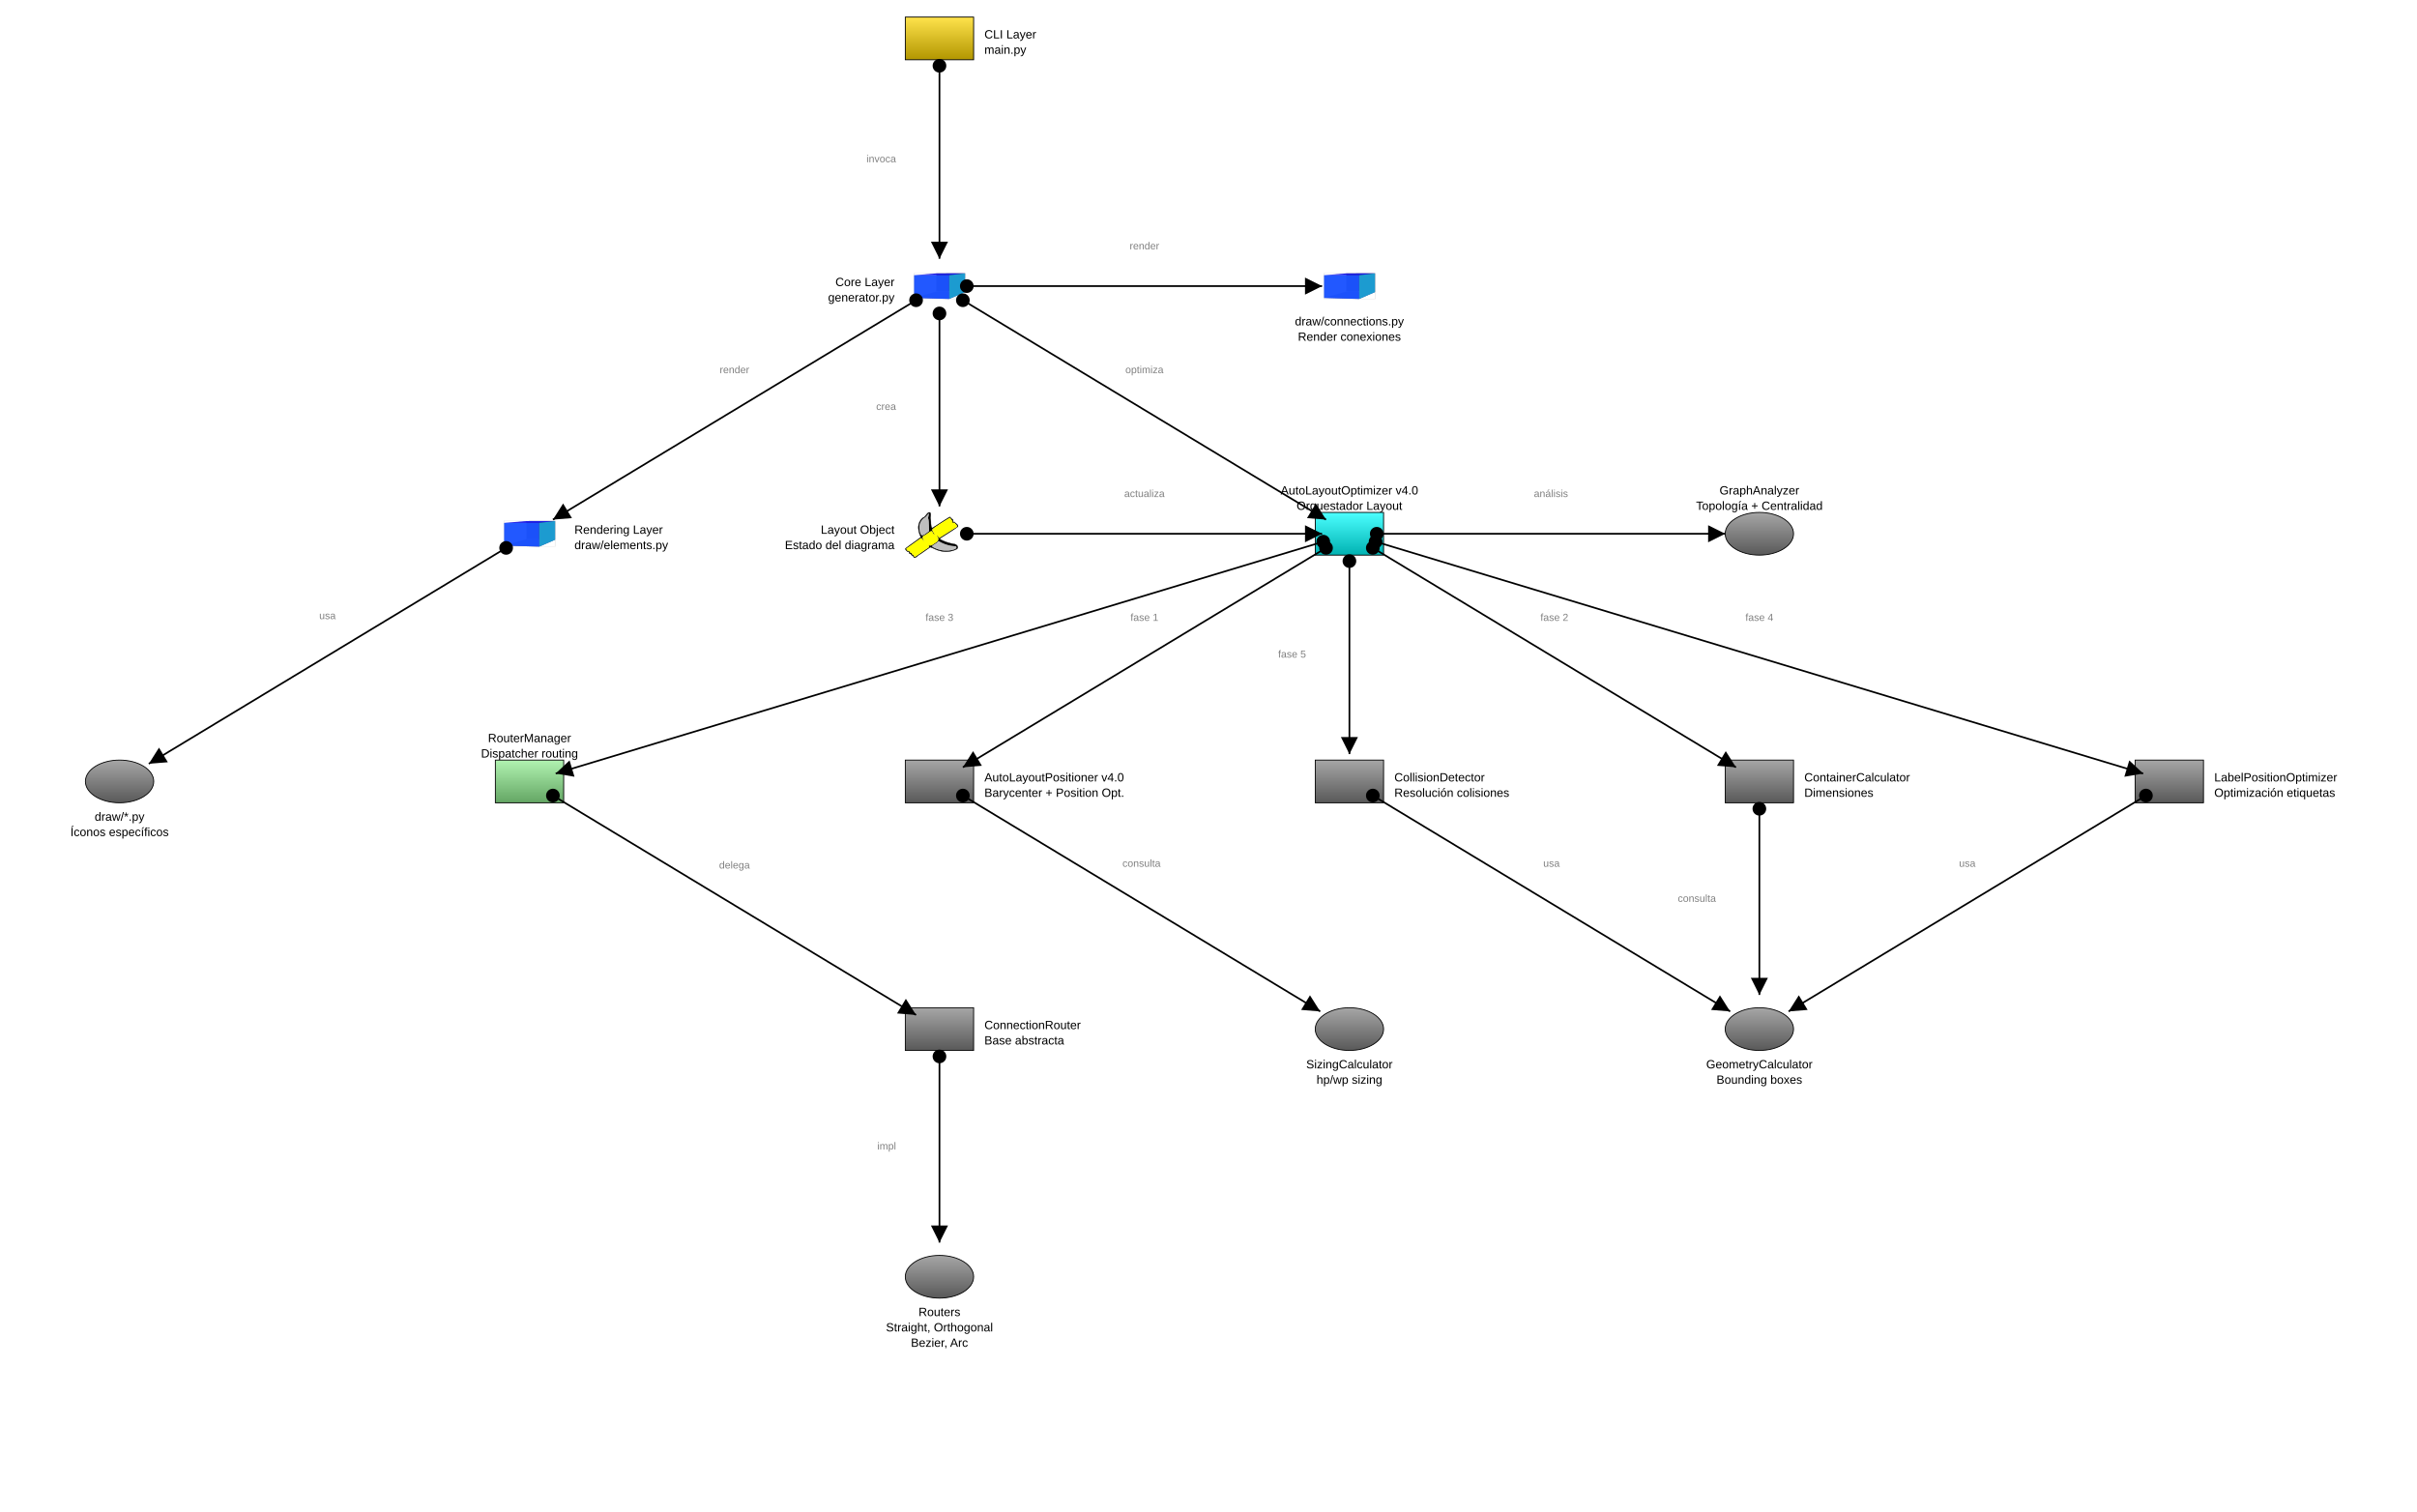
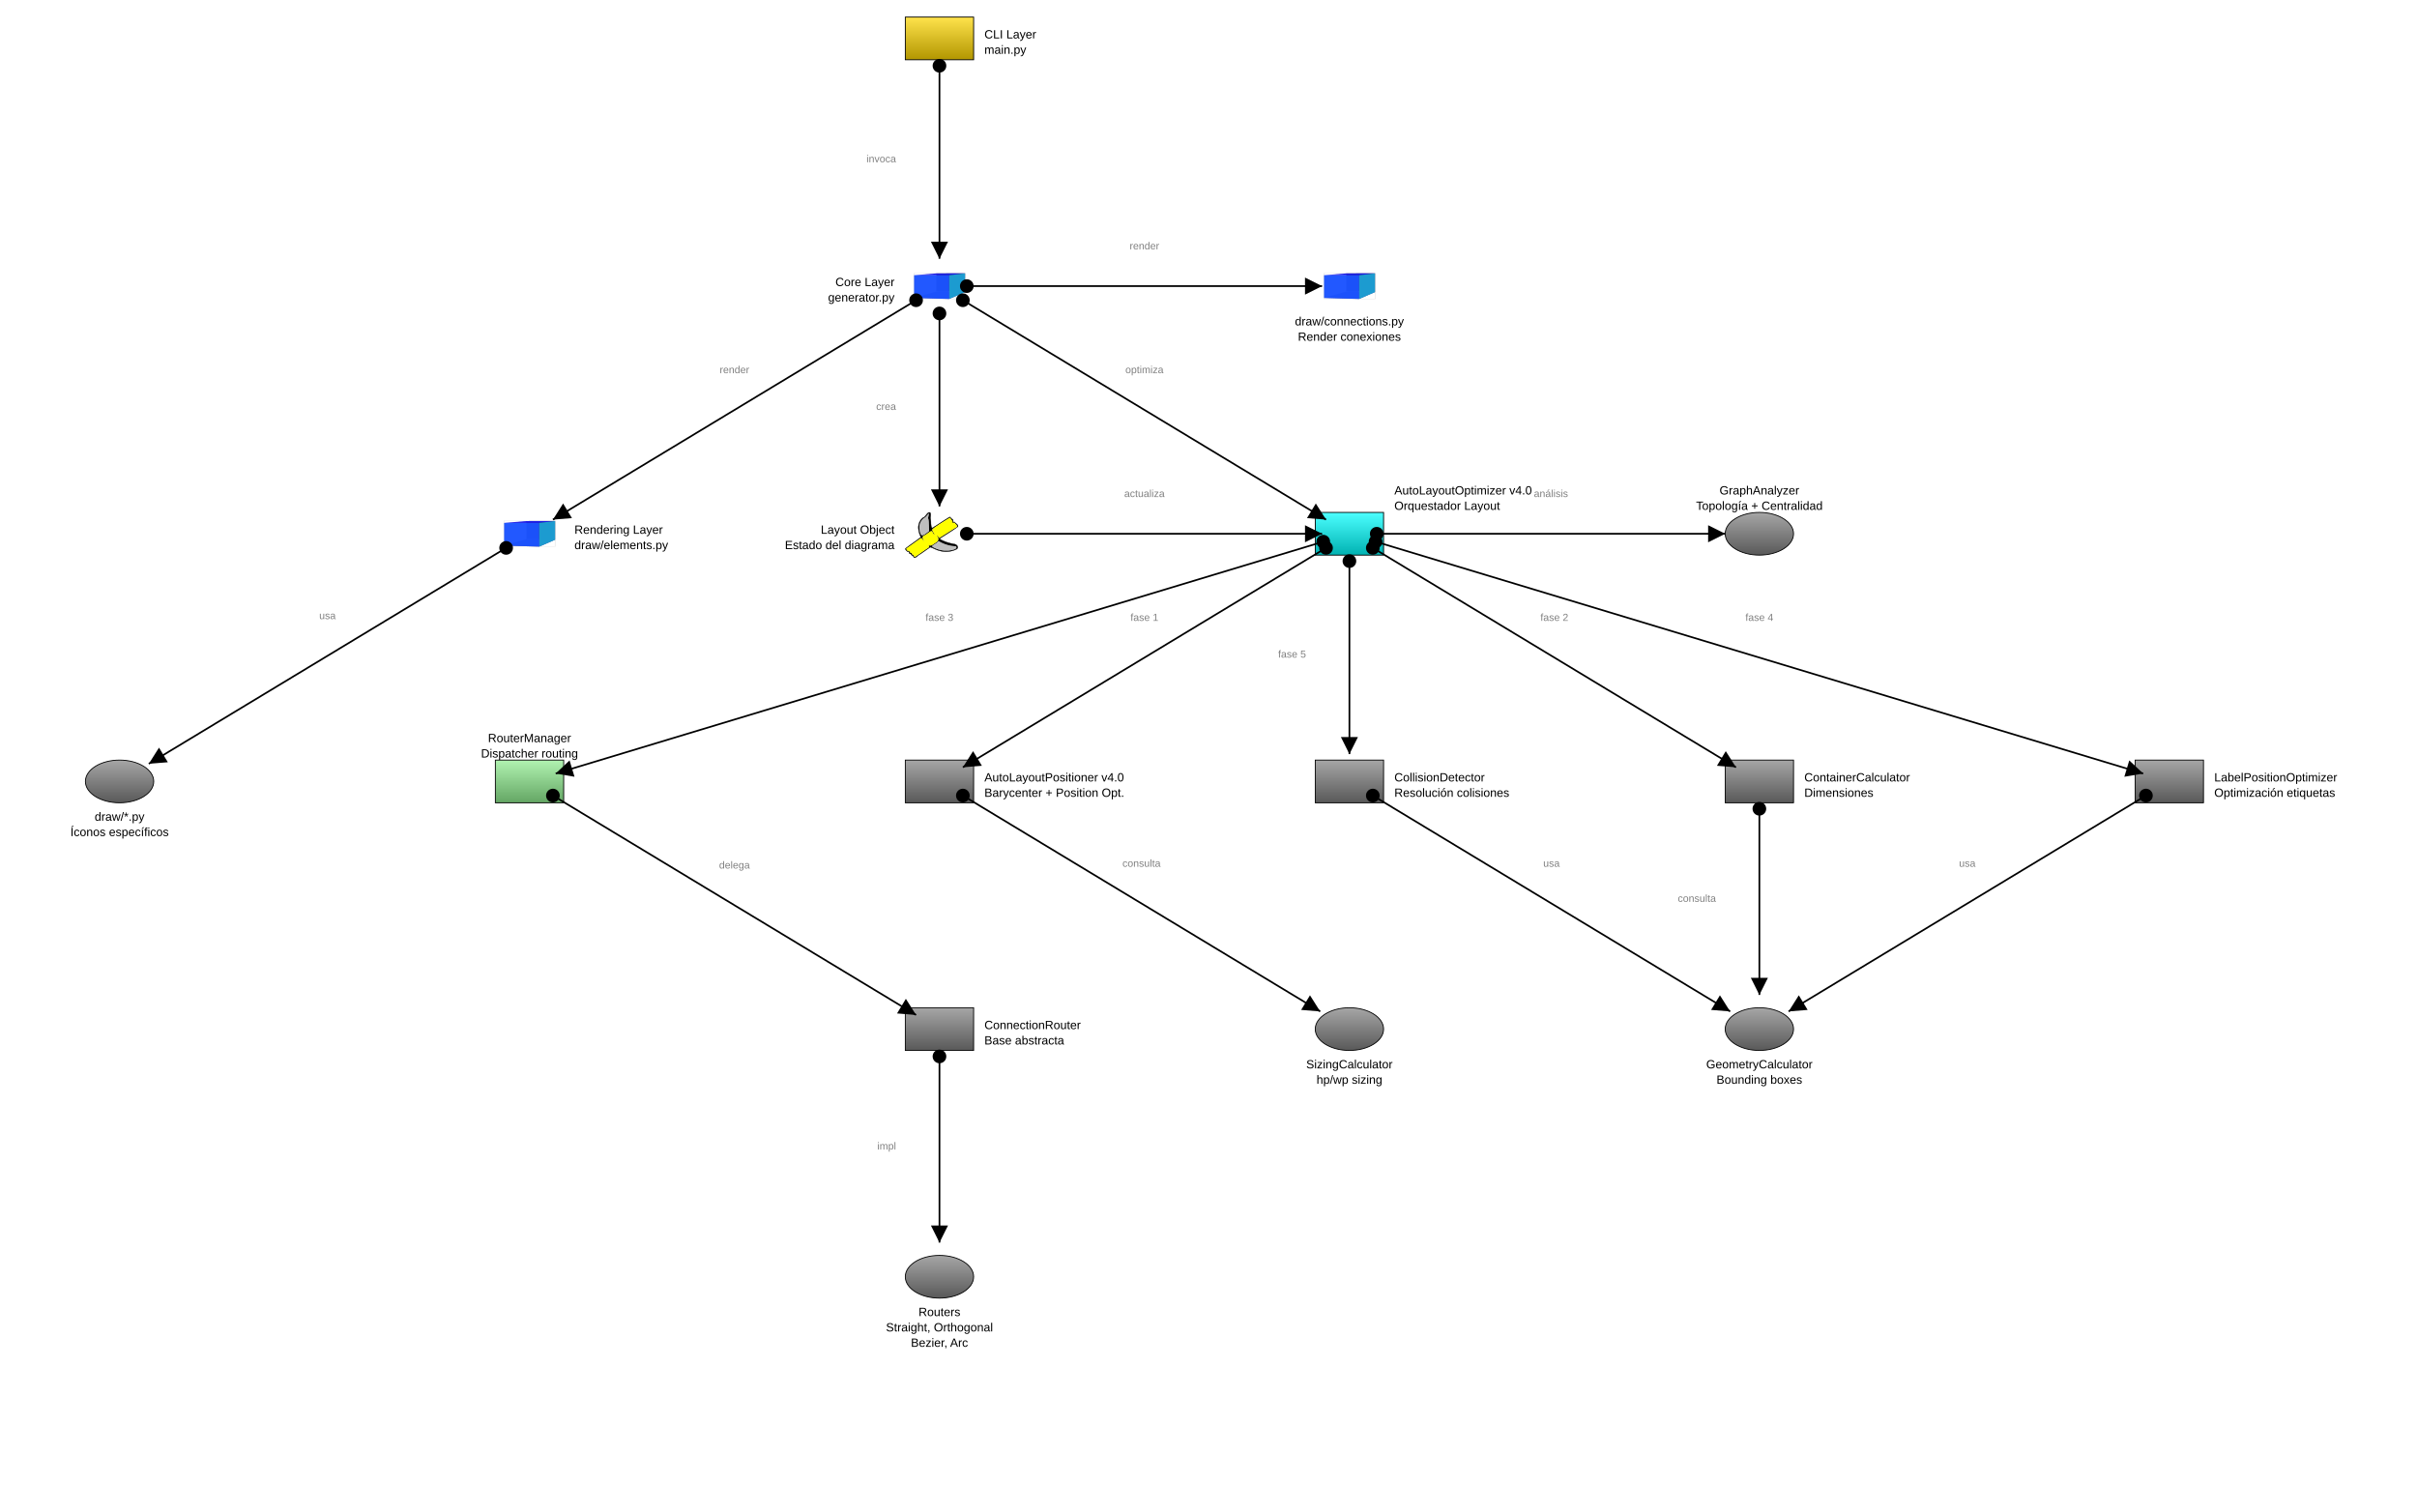
<svg xmlns="http://www.w3.org/2000/svg" baseProfile="full" height="1770.0" version="1.1" viewBox="0,0,2830.0,1770.0" width="2830.0">
  <defs>
    <marker id="arrow-end" markerHeight="10" markerWidth="10" orient="auto" refX="10" refY="5">
      <path d="M 0 0 L 10 5 L 0 10 z" fill="black" />
    </marker>
    <marker id="arrow-start" markerHeight="10" markerWidth="10" orient="auto" refX="0" refY="5">
      <path d="M 10 0 L 0 5 L 10 10 z" fill="black" />
    </marker>
    <marker id="circle-start" markerHeight="10" markerWidth="10" orient="auto" refX="5" refY="5">
      <circle cx="5" cy="5" fill="black" r="4" />
    </marker>
    <marker id="circle-end" markerHeight="10" markerWidth="10" orient="auto" refX="5" refY="5">
      <circle cx="5" cy="5" fill="black" r="4" />
    </marker>
    <linearGradient id="gradient-cli" x1="0%" x2="0%" y1="0%" y2="100%">
      <stop offset="0%" stop-color="#ffe34c" />
      <stop offset="100%" stop-color="#b29600" />
    </linearGradient>
    <linearGradient id="gradient-generator" x1="0%" x2="0%" y1="0%" y2="100%">
      <stop offset="0%" stop-color="#ffc04c" />
      <stop offset="100%" stop-color="#b27300" />
    </linearGradient>
    <linearGradient id="gradient-optimizer" x1="0%" x2="0%" y1="0%" y2="100%">
      <stop offset="0%" stop-color="#4cffff" />
      <stop offset="100%" stop-color="#00b2b2" />
    </linearGradient>
    <linearGradient id="gradient-positioner" x1="0%" x2="0%" y1="0%" y2="100%">
      <stop offset="0%" stop-color="#a6a6a6" />
      <stop offset="100%" stop-color="#595959" />
    </linearGradient>
    <linearGradient id="gradient-container-calc" x1="0%" x2="0%" y1="0%" y2="100%">
      <stop offset="0%" stop-color="#a6a6a6" />
      <stop offset="100%" stop-color="#595959" />
    </linearGradient>
    <linearGradient id="gradient-sizing" x1="0%" x2="0%" y1="0%" y2="100%">
      <stop offset="0%" stop-color="#a6a6a6" />
      <stop offset="100%" stop-color="#595959" />
    </linearGradient>
    <linearGradient id="gradient-geometry" x1="0%" x2="0%" y1="0%" y2="100%">
      <stop offset="0%" stop-color="#a6a6a6" />
      <stop offset="100%" stop-color="#595959" />
    </linearGradient>
    <linearGradient id="gradient-router-manager" x1="0%" x2="0%" y1="0%" y2="100%">
      <stop offset="0%" stop-color="#b1f3b1" />
      <stop offset="100%" stop-color="#64a664" />
    </linearGradient>
    <linearGradient id="gradient-router-base" x1="0%" x2="0%" y1="0%" y2="100%">
      <stop offset="0%" stop-color="#a6a6a6" />
      <stop offset="100%" stop-color="#595959" />
    </linearGradient>
    <linearGradient id="gradient-routers" x1="0%" x2="0%" y1="0%" y2="100%">
      <stop offset="0%" stop-color="#a6a6a6" />
      <stop offset="100%" stop-color="#595959" />
    </linearGradient>
    <linearGradient id="gradient-label-opt" x1="0%" x2="0%" y1="0%" y2="100%">
      <stop offset="0%" stop-color="#a6a6a6" />
      <stop offset="100%" stop-color="#595959" />
    </linearGradient>
    <linearGradient id="gradient-collision-det" x1="0%" x2="0%" y1="0%" y2="100%">
      <stop offset="0%" stop-color="#a6a6a6" />
      <stop offset="100%" stop-color="#595959" />
    </linearGradient>
    <linearGradient id="gradient-graph-analyzer" x1="0%" x2="0%" y1="0%" y2="100%">
      <stop offset="0%" stop-color="#a6a6a6" />
      <stop offset="100%" stop-color="#595959" />
    </linearGradient>
    <linearGradient id="gradient-draw-elements" x1="0%" x2="0%" y1="0%" y2="100%">
      <stop offset="0%" stop-color="#ff917e" />
      <stop offset="100%" stop-color="#b24531" />
    </linearGradient>
    <linearGradient id="gradient-draw-connections" x1="0%" x2="0%" y1="0%" y2="100%">
      <stop offset="0%" stop-color="#a6a6a6" />
      <stop offset="100%" stop-color="#595959" />
    </linearGradient>
    <linearGradient id="gradient-draw-icons" x1="0%" x2="0%" y1="0%" y2="100%">
      <stop offset="0%" stop-color="#a6a6a6" />
      <stop offset="100%" stop-color="#595959" />
    </linearGradient>
  </defs>
  <rect fill="url(#gradient-cli)" height="50" stroke="black" width="80" x="1060.0" y="20.0" />
  <g id="generator">
    <g transform="translate(1070.0,320.0) scale(1.204819,0.6928406) translate(-0.9,-1.4)">
      <path d="M 22.754,32.117 0.945,43 V 4.729 L 22.754,1.57 Z" fill="#e9e9ff" stroke="none" />
      <path d="M 50.713,33.121 V 1.463 L 22.754,1.57 V 32.117 Z" fill="#353564" stroke="none" />
      <path d="M 50.713,33.121 35.296,44.771 0.945,43 22.754,32.117 Z" fill="#4d4d9f" stroke="none" />
      <path d="M 50.713,1.463 35.296,4.738 0.945,4.729 22.754,1.57 Z" fill="#1c1ce6" opacity="1" stroke="none" />
      <path d="M 35.296,44.771 V 4.738 L 0.945,4.729 V 43 Z" fill="#1a52ff" opacity="0.96" stroke="none" />
      <path d="M 50.713,33.121 35.296,44.771 V 4.738 L 50.713,1.463 Z" fill="#1c9bd0" stroke="none" />
      <rect fill="none" height="43.3" opacity="0.67" stroke="#cbcbcb" stroke-width="0.48" width="49.8" x="0.9" y="1.4" />
    </g>
  </g>
  <path d="m 33.383,8e-4 c -3.861,1.276 -4.632,6.375 -8.714,7.581 -4.764,3.802 -7.027,10.143 -6.166,16.126 0.332,3.889 1.752,7.574 3.294,11.123 C 14.744,40.509 7.02,45.292 0,51.014 c 0.009,1.604 2.572,3.522 3.123,4.068 3.252,-1.413 1.181,4.024 4.391,2.937 0.548,2.652 4.06,2.418 4.425,5.181 3.475,1.41 5.871,-3.609 9.042,-4.64 4.692,-3.27 9.332,-6.616 14.074,-9.815 4.492,1.25 8.363,4.127 12.984,5.036 7.804,2.363 16.436,1.566 23.73,-2.021 4.637,-2.283 0.27,-7.484 -3.512,-7.301 -7.08,-1.444 -14.27,-3.366 -20.325,-7.461 8.566,-5.751 17.588,-10.816 25.892,-16.956 1.4,-2.94 -3.966,-4.451 -4.299,-6.523 -2.584,0.913 -2.666,-1.538 -2.349,-2.974 -1.639,-1.2 -3.727,-3.256 -4.683,-4.18 -8.531,4.923 -16.408,10.89 -24.954,15.789 -2.407,-3.723 -1.014,-8.565 -2.011,-12.734 -0.858,-2.879 1.401,-7.49 -0.91,-9.338 L 33.968,0.049 33.383,0 Z m -0.187,0.891 c 0.307,3.056 -2.296,6.005 -0.538,9.156 0.676,5.46 0.605,10.972 0.7,16.462 -3.362,1.818 -6.593,6.282 -10.532,5.583 C 20.299,29.426 20.202,25.236 19.716,21.748 19.537,15.919 22.465,9.915 27.693,7.117 29.982,5.458 31.38,2.921 33.196,0.892 Z m 29.594,6.439 c 1.468,2.535 4.402,4.608 3.58,7.658 1.62,-0.525 3.841,-1.75 3.772,0.866 2.411,1.438 4.433,4.937 0.367,5.69 -7.523,4.961 -15.19,9.699 -22.796,14.53 -0.922,-1.074 -5.605,-6.126 -3.166,-2.691 3.265,2.949 2.283,7.386 -1.678,9.051 -3.098,2.163 -7.066,6.086 -10.817,3.161 2.84,1.602 1.263,4.593 -1.565,5.268 -5.793,4.028 -11.479,8.345 -17.461,12.156 C 11.925,61.347 11.677,58.839 9.395,59.165 9.428,57.047 7.922,56.52 6.43,56.329 6.05,54.978 5.144,52.721 3.569,54.452 1.89,53.17 -0.134,50.232 3.122,49.497 9.528,44.959 15.785,40.209 22.282,35.799 c 1.534,0.805 3.739,5.001 4.03,4.096 -2.476,-2.378 -3.286,-6.738 0.844,-7.771 3.4,-1.609 6.755,-5.67 9.964,-6.033 1.665,1.041 2.759,5.711 3.725,5.183 -0.248,-2.839 -5.47,-6.435 -1.878,-8.598 7.428,-5.488 15.297,-10.356 23.223,-15.079 l 0.601,-0.265 z m -16.048,32.976 c 7.332,4.475 15.827,7.108 24.431,7.288 2.959,3.628 -4.241,5.122 -6.893,5.565 -9.078,1.721 -18.817,-0.227 -26.633,-5.08 0.095,-2.885 5.252,-3.33 6.821,-5.915 0.759,-0.619 1.512,-1.244 2.274,-1.859 z" fill="black" stroke="black" stroke-width="0.5" transform="translate(1060.0,600.0) scale(0.8333333)" />
  <path d="m 12.421,61.7 c -0.902,-1.952 -1.52,-2.59 -2.51,-2.59 -0.366,0 -0.394,-0.037 -0.534,-0.712 -0.192,-0.926 -0.841,-1.609 -1.798,-1.893 -0.367,-0.109 -0.758,-0.198 -0.868,-0.198 -0.132,0 -0.303,-0.286 -0.5,-0.833 -0.359,-1.001 -0.977,-1.715 -1.483,-1.715 -0.194,0 -0.55,0.122 -0.792,0.272 l -0.44,0.272 -0.62,-0.61 c -0.728,-0.717 -1.398,-1.903 -1.398,-2.474 0,-0.802 0.372,-1.2 1.532,-1.641 0.174,-0.066 2.639,-1.801 5.478,-3.854 12.106,-8.757 13.688,-9.854 13.984,-9.693 0.355,0.194 1.061,0.987 2.241,2.516 0.939,1.217 1.295,1.577 1.562,1.577 0.162,0 -0.013,-0.328 -0.555,-1.045 -2.205,-2.913 -1.752,-5.696 1.105,-6.788 1.095,-0.419 2.425,-1.284 5.174,-3.367 2.315,-1.755 3.87,-2.61 4.763,-2.62 0.538,-0.006 0.602,0.031 1.04,0.608 0.257,0.338 0.857,1.37 1.333,2.294 0.962,1.865 1.143,2.125 1.485,2.125 0.55,0 0.116,-1.191 -1.151,-3.161 -1.637,-2.545 -1.955,-3.523 -1.449,-4.452 0.322,-0.591 4.239,-3.42 9.844,-7.11 5.272,-3.47 14.436,-9.106 14.807,-9.106 0.104,0 0.25,0.129 0.324,0.287 0.074,0.158 0.576,0.852 1.115,1.544 1.899,2.436 2.449,3.615 2.312,4.955 -0.083,0.81 -0.056,0.833 0.645,0.54 1.949,-0.814 2.972,-0.576 2.972,0.691 0,0.275 0.119,0.442 0.509,0.712 1.237,0.858 2.167,2.284 2.167,3.325 0,0.516 -0.063,0.655 -0.481,1.074 -0.304,0.304 -0.718,0.552 -1.124,0.672 -0.373,0.111 -1.627,0.83 -2.991,1.715 -4.236,2.749 -19.173,12.223 -20.217,12.824 -0.097,0.056 -0.874,-0.637 -2.082,-1.859 -1.185,-1.198 -1.952,-1.885 -1.992,-1.783 -0.08,0.203 0.384,0.916 1.095,1.682 0.293,0.315 0.745,1.001 1.005,1.523 0.435,0.874 0.473,1.036 0.473,2.046 0,1.011 -0.037,1.172 -0.479,2.066 -0.542,1.096 -1.399,1.971 -2.524,2.575 -0.381,0.205 -1.237,0.775 -1.903,1.267 -3.189,2.357 -4.844,3.165 -6.507,3.179 -0.845,0.006 -1.073,-0.046 -1.848,-0.424 -1.208,-0.59 -1.212,-0.59 -0.581,-0.046 1.227,1.057 1.193,2.49 -0.087,3.644 -0.549,0.495 -1.416,0.993 -1.728,0.993 -0.101,0 -2.325,1.527 -4.943,3.394 -8.075,5.757 -12.392,8.713 -12.727,8.713 -0.078,0 -0.372,-0.497 -0.652,-1.106 z" fill="#ffff00" fill-rule="evenodd" stroke="#cbcbcb" stroke-width="0.061" transform="translate(1060.0,600.0) scale(0.8333333)" />
  <path d="m 22.489,31.526 c -0.644,-0.734 -1.396,-2.342 -1.757,-3.76 -0.432,-1.697 -0.883,-5.167 -0.882,-6.787 0.004,-5.564 2.986,-10.939 7.526,-13.568 1.006,-0.582 2.356,-1.975 4.136,-4.265 0.828,-1.065 1.544,-1.937 1.591,-1.937 0.171,0 -0.106,1.6 -0.623,3.596 -0.598,2.313 -0.619,3.41 -0.095,4.954 0.183,0.541 0.362,1.662 0.466,2.923 0.166,2.008 0.43,9.398 0.44,12.279 l 0.006,1.463 -1.133,0.768 c -0.623,0.422 -1.922,1.395 -2.887,2.162 -2.278,1.81 -3.763,2.566 -5.227,2.66 l -1.07,0.069 z" fill="#bfbfbf" fill-rule="evenodd" stroke="#cbcbcb" stroke-width="0.07" transform="translate(1060.0,600.0) scale(0.8333333)" />
  <path d="m 54.636,53.585 c -5.485,-0.529 -10.731,-2.116 -15.274,-4.62 -0.724,-0.399 -1.388,-0.784 -1.478,-0.855 -0.591,-0.475 0.836,-2.072 2.72,-3.043 1.859,-0.959 3.013,-1.723 3.553,-2.354 0.266,-0.311 0.963,-0.956 1.549,-1.433 l 1.064,-0.867 1.095,0.648 c 4.874,2.882 11.326,5.166 17.039,6.033 1.662,0.252 5.114,0.597 5.978,0.597 0.393,0 0.852,0.84 0.853,1.56 0.002,1.979 -3.896,3.534 -10.742,4.286 -1.216,0.134 -5.172,0.165 -6.358,0.051 z" fill="#bfbfbf" fill-rule="evenodd" stroke="#cbcbcb" stroke-width="0.07" transform="translate(1060.0,600.0) scale(0.8333333)" />
  <rect fill="url(#gradient-optimizer)" height="50" stroke="black" width="80" x="1540.0" y="600.0" />
  <rect fill="url(#gradient-positioner)" height="50" stroke="black" width="80" x="1060.0" y="890.0" />
  <rect fill="url(#gradient-container-calc)" height="50" stroke="black" width="80" x="2020.0" y="890.0" />
  <ellipse cx="1580.0" cy="1205.0" fill="url(#gradient-sizing)" rx="40.0" ry="25.0" stroke="black" />
  <ellipse cx="2060.0" cy="1205.0" fill="url(#gradient-geometry)" rx="40.0" ry="25.0" stroke="black" />
  <rect fill="url(#gradient-router-manager)" height="50" stroke="black" width="80" x="580.0" y="890.0" />
  <rect fill="url(#gradient-router-base)" height="50" stroke="black" width="80" x="1060.0" y="1180.0" />
  <ellipse cx="1100.0" cy="1495.0" fill="url(#gradient-routers)" rx="40.0" ry="25.0" stroke="black" />
  <rect fill="url(#gradient-label-opt)" height="50" stroke="black" width="80" x="2500.0" y="890.0" />
  <rect fill="url(#gradient-collision-det)" height="50" stroke="black" width="80" x="1540.0" y="890.0" />
  <ellipse cx="2060.0" cy="625.0" fill="url(#gradient-graph-analyzer)" rx="40.0" ry="25.0" stroke="black" />
  <g id="draw-elements">
    <g transform="translate(590.0,610.0) scale(1.204819,0.6928406) translate(-0.9,-1.4)">
      <path d="M 22.754,32.117 0.945,43 V 4.729 L 22.754,1.57 Z" fill="#e9e9ff" stroke="none" />
      <path d="M 50.713,33.121 V 1.463 L 22.754,1.57 V 32.117 Z" fill="#353564" stroke="none" />
      <path d="M 50.713,33.121 35.296,44.771 0.945,43 22.754,32.117 Z" fill="#4d4d9f" stroke="none" />
      <path d="M 50.713,1.463 35.296,4.738 0.945,4.729 22.754,1.57 Z" fill="#1c1ce6" opacity="1" stroke="none" />
      <path d="M 35.296,44.771 V 4.738 L 0.945,4.729 V 43 Z" fill="#1a52ff" opacity="0.96" stroke="none" />
      <path d="M 50.713,33.121 35.296,44.771 V 4.738 L 50.713,1.463 Z" fill="#1c9bd0" stroke="none" />
      <rect fill="none" height="43.3" opacity="0.67" stroke="#cbcbcb" stroke-width="0.48" width="49.8" x="0.9" y="1.4" />
    </g>
  </g>
  <g id="draw-connections">
    <g transform="translate(1550.0,320.0) scale(1.204819,0.6928406) translate(-0.9,-1.4)">
      <path d="M 22.754,32.117 0.945,43 V 4.729 L 22.754,1.57 Z" fill="#e9e9ff" stroke="none" />
      <path d="M 50.713,33.121 V 1.463 L 22.754,1.57 V 32.117 Z" fill="#353564" stroke="none" />
      <path d="M 50.713,33.121 35.296,44.771 0.945,43 22.754,32.117 Z" fill="#4d4d9f" stroke="none" />
      <path d="M 50.713,1.463 35.296,4.738 0.945,4.729 22.754,1.57 Z" fill="#1c1ce6" opacity="1" stroke="none" />
      <path d="M 35.296,44.771 V 4.738 L 0.945,4.729 V 43 Z" fill="#1a52ff" opacity="0.96" stroke="none" />
      <path d="M 50.713,33.121 35.296,44.771 V 4.738 L 50.713,1.463 Z" fill="#1c9bd0" stroke="none" />
      <rect fill="none" height="43.3" opacity="0.67" stroke="#cbcbcb" stroke-width="0.48" width="49.8" x="0.9" y="1.4" />
    </g>
  </g>
  <ellipse cx="140.0" cy="915.0" fill="url(#gradient-draw-icons)" rx="40.0" ry="25.0" stroke="black" />
  <line marker-end="url(#arrow-end)" marker-start="url(#circle-start)" stroke="black" stroke-width="2" x1="1100.0" x2="1100.0" y1="77.0" y2="303.0" />
  <line marker-end="url(#arrow-end)" marker-start="url(#circle-start)" stroke="black" stroke-width="2" x1="1100.0" x2="1100.0" y1="367.0" y2="593.0" />
  <line marker-end="url(#arrow-end)" marker-start="url(#circle-start)" stroke="black" stroke-width="2" x1="1127.389" x2="1552.611" y1="351.548" y2="608.452" />
  <line marker-end="url(#arrow-end)" marker-start="url(#circle-start)" stroke="black" stroke-width="2" x1="1552.611" x2="1127.389" y1="641.548" y2="898.452" />
  <line marker-end="url(#arrow-end)" marker-start="url(#circle-start)" stroke="black" stroke-width="2" x1="1607.389" x2="2032.611" y1="641.548" y2="898.452" />
  <line marker-end="url(#arrow-end)" marker-start="url(#circle-start)" stroke="black" stroke-width="2" x1="1549.367" x2="650.633" y1="634.254" y2="905.746" />
  <line marker-end="url(#arrow-end)" marker-start="url(#circle-start)" stroke="black" stroke-width="2" x1="1610.633" x2="2509.367" y1="634.254" y2="905.746" />
  <line marker-end="url(#arrow-end)" marker-start="url(#circle-start)" stroke="black" stroke-width="2" x1="1580.0" x2="1580.0" y1="657.0" y2="883.0" />
  <line marker-end="url(#arrow-end)" marker-start="url(#circle-start)" stroke="black" stroke-width="2" x1="1612.0" x2="2020.0" y1="625.0" y2="625.0" />
  <line marker-end="url(#arrow-end)" marker-start="url(#circle-start)" stroke="black" stroke-width="2" x1="1127.389" x2="1545.763" y1="931.548" y2="1184.315" />
  <line marker-end="url(#arrow-end)" marker-start="url(#circle-start)" stroke="black" stroke-width="2" x1="2060.0" x2="2060.0" y1="947.0" y2="1165.0" />
  <line marker-end="url(#arrow-end)" marker-start="url(#circle-start)" stroke="black" stroke-width="2" x1="647.389" x2="1072.611" y1="931.548" y2="1188.452" />
  <line marker-end="url(#arrow-end)" marker-start="url(#circle-start)" stroke="black" stroke-width="2" x1="1100.0" x2="1100.0" y1="1237.0" y2="1455.0" />
  <line marker-end="url(#arrow-end)" marker-start="url(#circle-start)" stroke="black" stroke-width="2" x1="2512.611" x2="2094.237" y1="931.548" y2="1184.315" />
  <line marker-end="url(#arrow-end)" marker-start="url(#circle-start)" stroke="black" stroke-width="2" x1="1607.389" x2="2025.763" y1="931.548" y2="1184.315" />
  <line marker-end="url(#circle-end)" marker-start="url(#arrow-start)" stroke="black" stroke-width="2" x1="1548.0" x2="1132.0" y1="625.0" y2="625.0" />
  <line marker-end="url(#arrow-end)" marker-start="url(#circle-start)" stroke="black" stroke-width="2" x1="1072.611" x2="647.389" y1="351.548" y2="608.452" />
  <line marker-end="url(#arrow-end)" marker-start="url(#circle-start)" stroke="black" stroke-width="2" x1="1132.0" x2="1548.0" y1="335.0" y2="335.0" />
  <line marker-end="url(#arrow-end)" marker-start="url(#circle-start)" stroke="black" stroke-width="2" x1="592.611" x2="174.237" y1="641.548" y2="894.315" />
  <text fill="black" font-family="Arial, sans-serif" font-size="14px" text-anchor="start" x="1152.6" y="45.0">CLI Layer</text>
  <text fill="black" font-family="Arial, sans-serif" font-size="14px" text-anchor="start" x="1152.6" y="63.0">main.py</text>
  <text fill="black" font-family="Arial, sans-serif" font-size="14px" text-anchor="end" x="1047.4" y="335.0">Core Layer</text>
  <text fill="black" font-family="Arial, sans-serif" font-size="14px" text-anchor="end" x="1047.4" y="353.0">generator.py</text>
  <text fill="black" font-family="Arial, sans-serif" font-size="14px" text-anchor="end" x="1047.4" y="625.0">Layout Object</text>
  <text fill="black" font-family="Arial, sans-serif" font-size="14px" text-anchor="end" x="1047.4" y="643.0">Estado del diagrama</text>
-   <text fill="black" font-family="Arial, sans-serif" font-size="14px" text-anchor="middle" x="1580.0" y="579.0">AutoLayoutOptimizer v4.0</text>
-   <text fill="black" font-family="Arial, sans-serif" font-size="14px" text-anchor="middle" x="1580.0" y="597.0">Orquestador Layout</text>
+   <text fill="black" font-family="Arial, sans-serif" font-size="14px" text-anchor="start" x="1632.6" y="579.0">AutoLayoutOptimizer v4.0</text>
+   <text fill="black" font-family="Arial, sans-serif" font-size="14px" text-anchor="start" x="1632.6" y="597.0">Orquestador Layout</text>
  <text fill="black" font-family="Arial, sans-serif" font-size="14px" text-anchor="start" x="1152.6" y="915.0">AutoLayoutPositioner v4.0</text>
  <text fill="black" font-family="Arial, sans-serif" font-size="14px" text-anchor="start" x="1152.6" y="933.0">Barycenter + Position Opt.</text>
  <text fill="black" font-family="Arial, sans-serif" font-size="14px" text-anchor="start" x="2112.6" y="915.0">ContainerCalculator</text>
  <text fill="black" font-family="Arial, sans-serif" font-size="14px" text-anchor="start" x="2112.6" y="933.0">Dimensiones</text>
  <text fill="black" font-family="Arial, sans-serif" font-size="14px" text-anchor="middle" x="1580.0" y="1251.0">SizingCalculator</text>
  <text fill="black" font-family="Arial, sans-serif" font-size="14px" text-anchor="middle" x="1580.0" y="1269.0">hp/wp sizing</text>
  <text fill="black" font-family="Arial, sans-serif" font-size="14px" text-anchor="middle" x="2060.0" y="1251.0">GeometryCalculator</text>
  <text fill="black" font-family="Arial, sans-serif" font-size="14px" text-anchor="middle" x="2060.0" y="1269.0">Bounding boxes</text>
  <text fill="black" font-family="Arial, sans-serif" font-size="14px" text-anchor="middle" x="620.0" y="869.0">RouterManager</text>
  <text fill="black" font-family="Arial, sans-serif" font-size="14px" text-anchor="middle" x="620.0" y="887.0">Dispatcher routing</text>
  <text fill="black" font-family="Arial, sans-serif" font-size="14px" text-anchor="start" x="1152.6" y="1205.0">ConnectionRouter</text>
  <text fill="black" font-family="Arial, sans-serif" font-size="14px" text-anchor="start" x="1152.6" y="1223.0">Base abstracta</text>
  <text fill="black" font-family="Arial, sans-serif" font-size="14px" text-anchor="middle" x="1100.0" y="1541.0">Routers</text>
  <text fill="black" font-family="Arial, sans-serif" font-size="14px" text-anchor="middle" x="1100.0" y="1559.0">Straight, Orthogonal</text>
  <text fill="black" font-family="Arial, sans-serif" font-size="14px" text-anchor="middle" x="1100.0" y="1577.0">Bezier, Arc</text>
  <text fill="black" font-family="Arial, sans-serif" font-size="14px" text-anchor="start" x="2592.6" y="915.0">LabelPositionOptimizer</text>
  <text fill="black" font-family="Arial, sans-serif" font-size="14px" text-anchor="start" x="2592.6" y="933.0">Optimización etiquetas</text>
  <text fill="black" font-family="Arial, sans-serif" font-size="14px" text-anchor="start" x="1632.6" y="915.0">CollisionDetector</text>
  <text fill="black" font-family="Arial, sans-serif" font-size="14px" text-anchor="start" x="1632.6" y="933.0">Resolución colisiones</text>
  <text fill="black" font-family="Arial, sans-serif" font-size="14px" text-anchor="middle" x="2060.0" y="579.0">GraphAnalyzer</text>
  <text fill="black" font-family="Arial, sans-serif" font-size="14px" text-anchor="middle" x="2060.0" y="597.0">Topología + Centralidad</text>
  <text fill="black" font-family="Arial, sans-serif" font-size="14px" text-anchor="start" x="672.6" y="625.0">Rendering Layer</text>
  <text fill="black" font-family="Arial, sans-serif" font-size="14px" text-anchor="start" x="672.6" y="643.0">draw/elements.py</text>
  <text fill="black" font-family="Arial, sans-serif" font-size="14px" text-anchor="middle" x="1580.0" y="381.0">draw/connections.py</text>
  <text fill="black" font-family="Arial, sans-serif" font-size="14px" text-anchor="middle" x="1580.0" y="399.0">Render conexiones</text>
  <text fill="black" font-family="Arial, sans-serif" font-size="14px" text-anchor="middle" x="140.0" y="961.0">draw/*.py</text>
  <text fill="black" font-family="Arial, sans-serif" font-size="14px" text-anchor="middle" x="140.0" y="979.0">Íconos específicos</text>
  <text fill="gray" font-family="Arial, sans-serif" font-size="12px" text-anchor="end" x="1049.2" y="190.0">invoca</text>
  <text fill="gray" font-family="Arial, sans-serif" font-size="12px" text-anchor="end" x="1049.2" y="480.0">crea</text>
  <text fill="gray" font-family="Arial, sans-serif" font-size="12px" text-anchor="middle" x="1340.0" y="437.0">optimiza</text>
  <text fill="gray" font-family="Arial, sans-serif" font-size="12px" text-anchor="middle" x="1340.0" y="727.0">fase 1</text>
  <text fill="gray" font-family="Arial, sans-serif" font-size="12px" text-anchor="middle" x="1820.0" y="727.0">fase 2</text>
  <text fill="gray" font-family="Arial, sans-serif" font-size="12px" text-anchor="middle" x="1100.0" y="727.0">fase 3</text>
  <text fill="gray" font-family="Arial, sans-serif" font-size="12px" text-anchor="middle" x="2060.0" y="727.0">fase 4</text>
  <text fill="gray" font-family="Arial, sans-serif" font-size="12px" text-anchor="end" x="1529.2" y="770.0">fase 5</text>
  <text fill="gray" font-family="Arial, sans-serif" font-size="12px" text-anchor="middle" x="1816.0" y="582.0">análisis</text>
  <text fill="gray" font-family="Arial, sans-serif" font-size="12px" text-anchor="middle" x="1336.576" y="1014.932">consulta</text>
  <text fill="gray" font-family="Arial, sans-serif" font-size="12px" text-anchor="end" x="2009.2" y="1056.0">consulta</text>
  <text fill="gray" font-family="Arial, sans-serif" font-size="12px" text-anchor="middle" x="860.0" y="1017.0">delega</text>
  <text fill="gray" font-family="Arial, sans-serif" font-size="12px" text-anchor="end" x="1049.2" y="1346.0">impl</text>
  <text fill="gray" font-family="Arial, sans-serif" font-size="12px" text-anchor="middle" x="2303.424" y="1014.932">usa</text>
  <text fill="gray" font-family="Arial, sans-serif" font-size="12px" text-anchor="middle" x="1816.576" y="1014.932">usa</text>
  <text fill="gray" font-family="Arial, sans-serif" font-size="12px" text-anchor="middle" x="1340.0" y="582.0">actualiza</text>
  <text fill="gray" font-family="Arial, sans-serif" font-size="12px" text-anchor="middle" x="860.0" y="437.0">render</text>
  <text fill="gray" font-family="Arial, sans-serif" font-size="12px" text-anchor="middle" x="1340.0" y="292.0">render</text>
  <text fill="gray" font-family="Arial, sans-serif" font-size="12px" text-anchor="middle" x="383.424" y="724.932">usa</text>
</svg>
